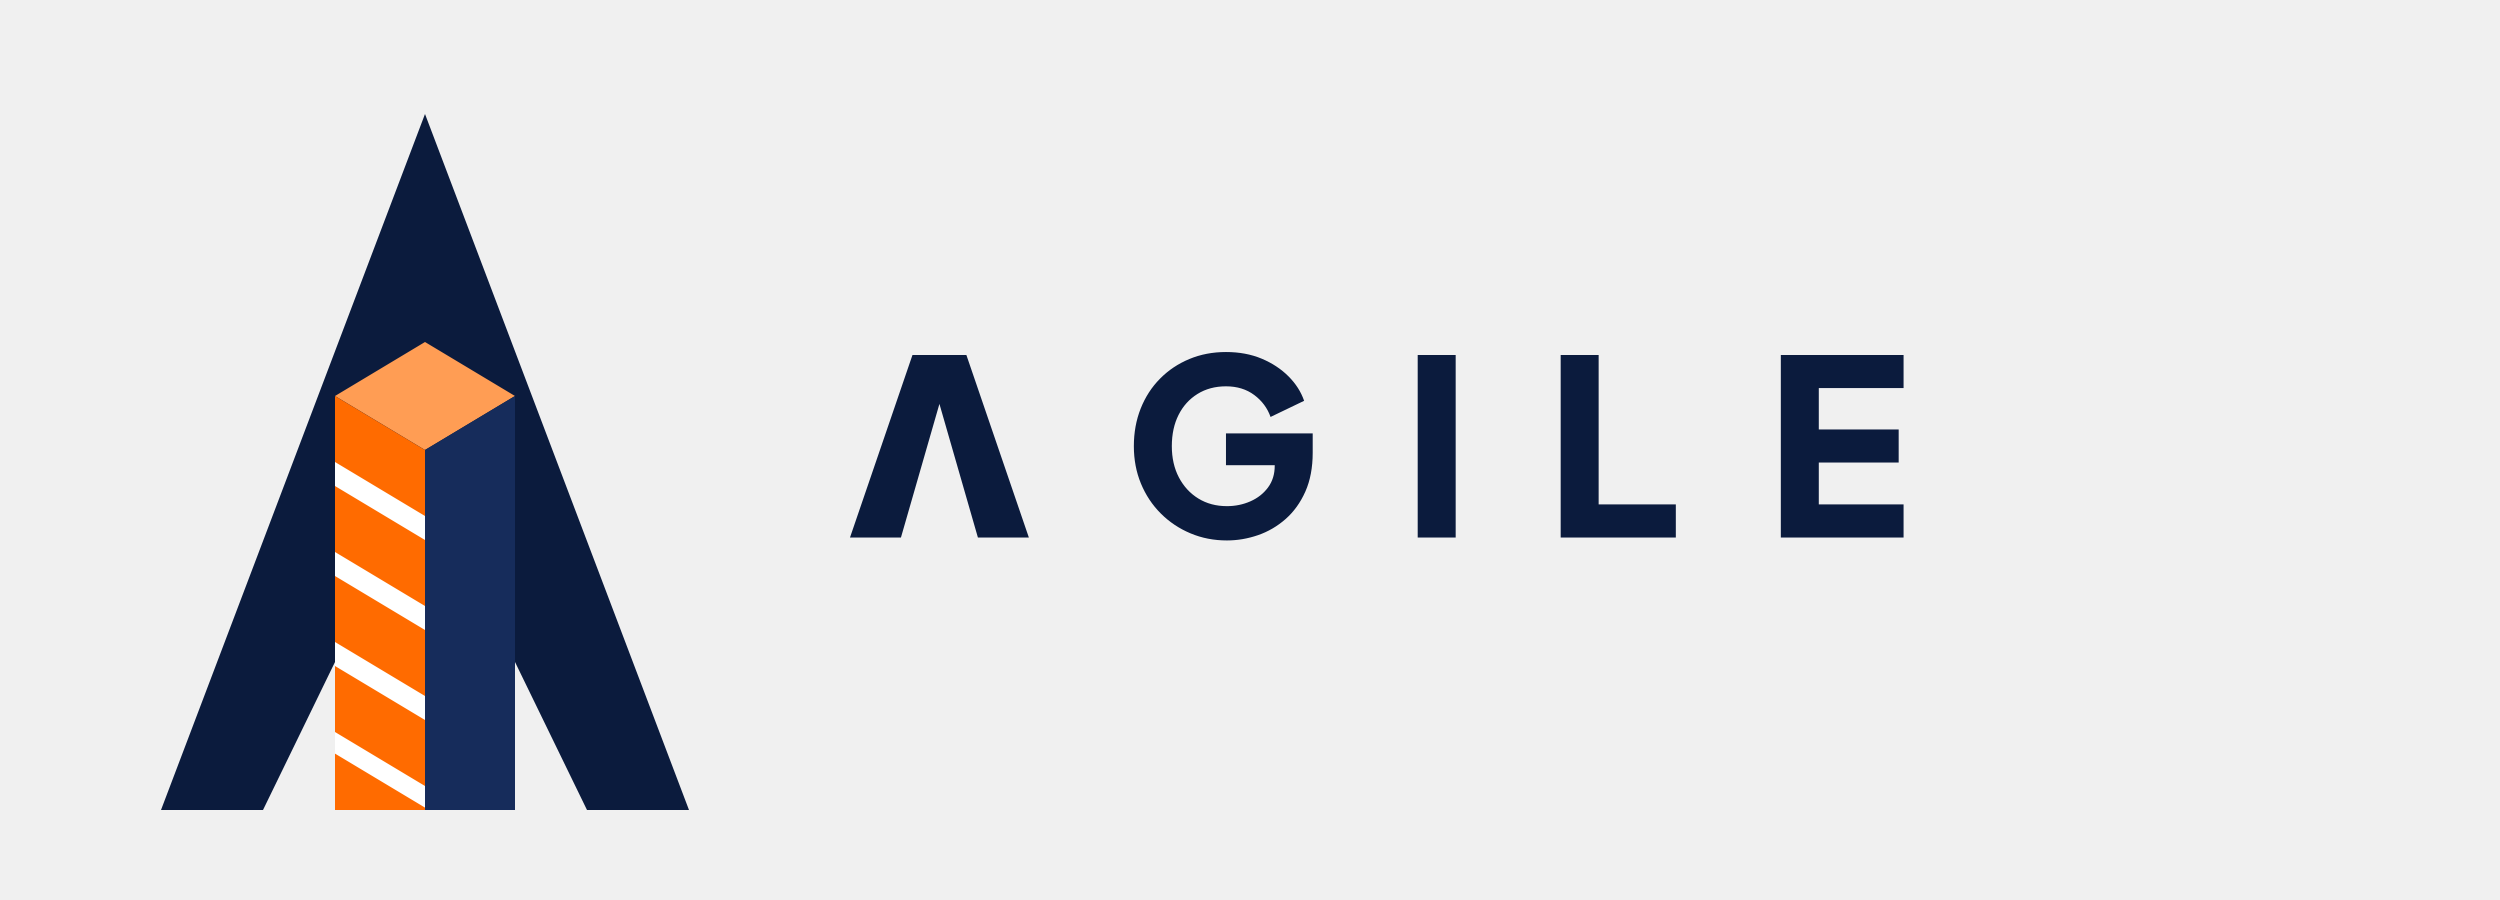
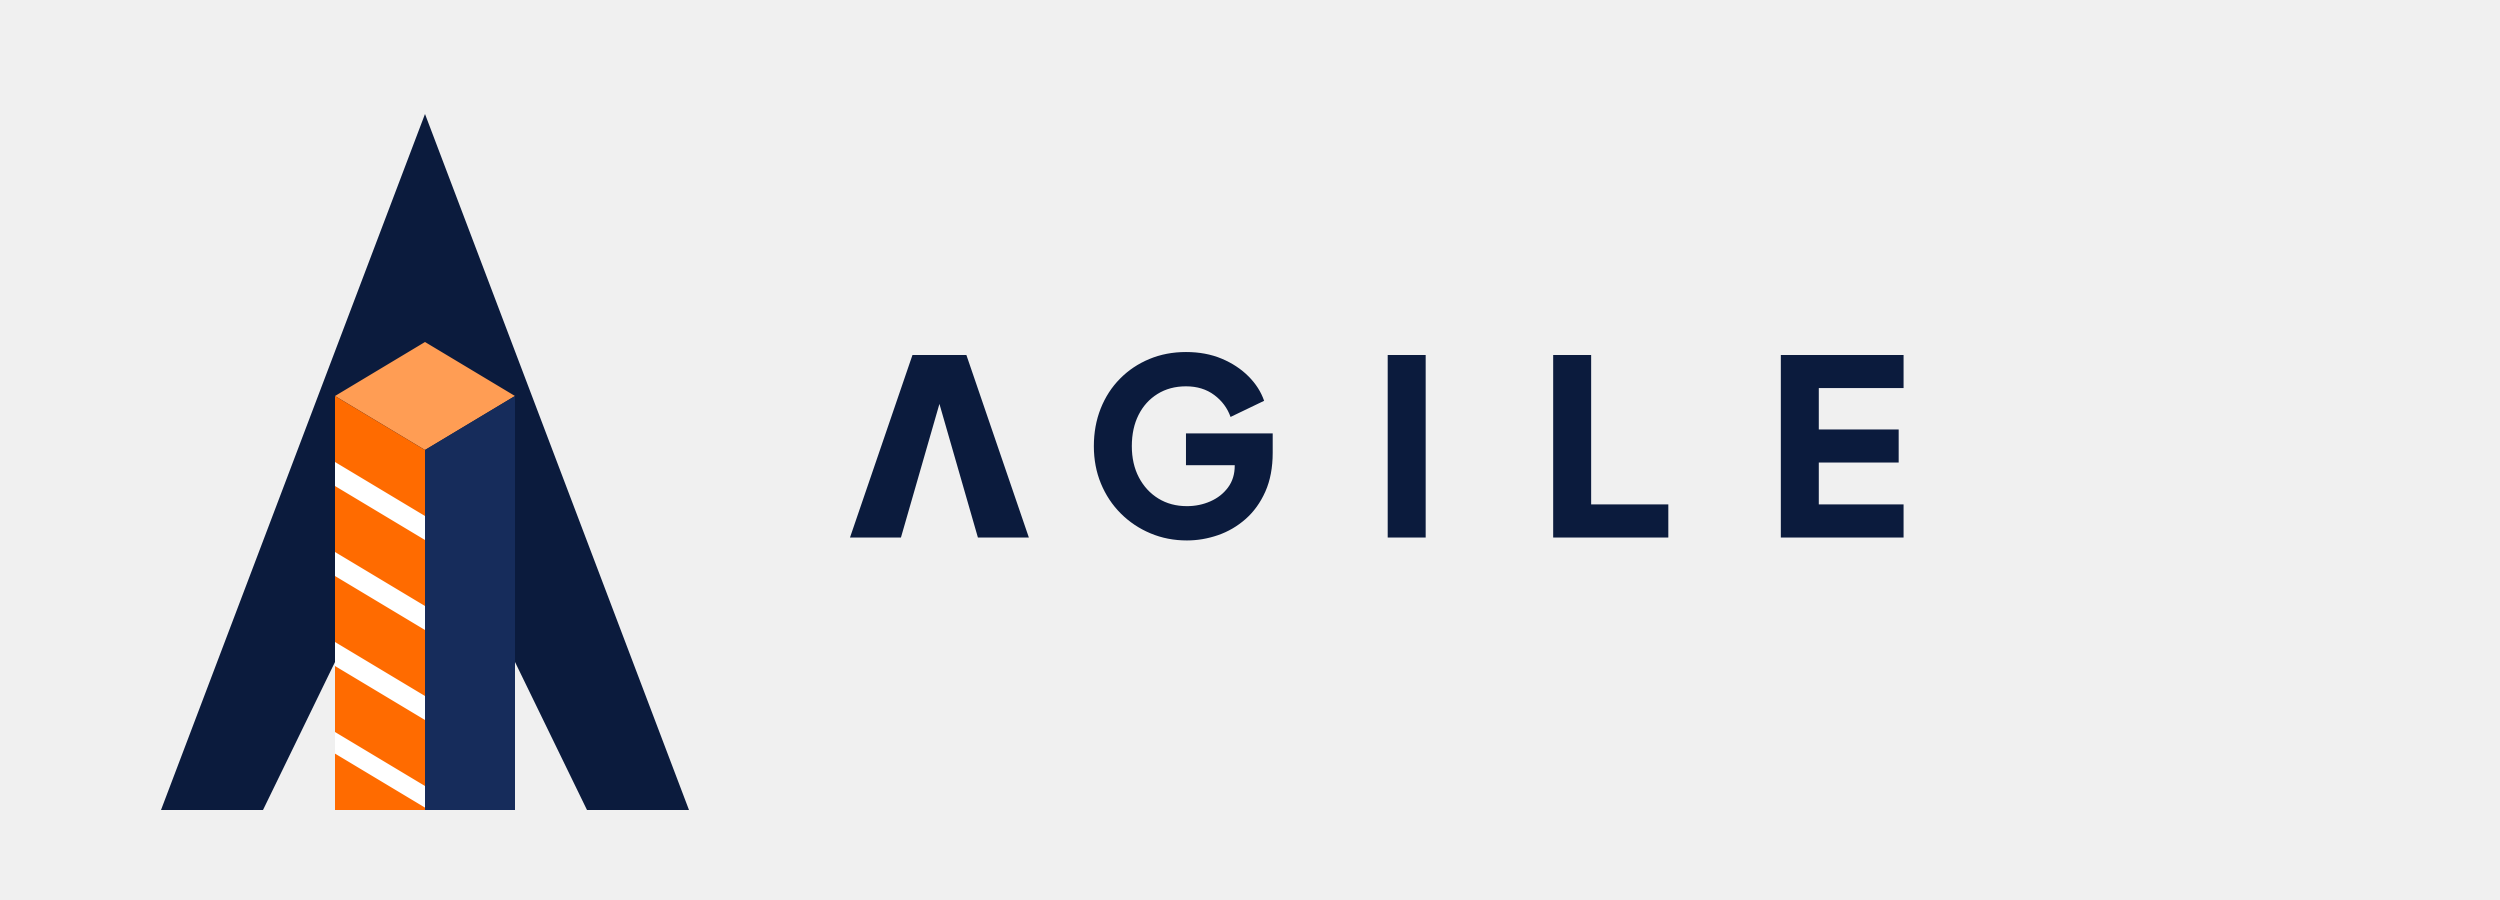
<svg xmlns="http://www.w3.org/2000/svg" viewBox="0 0 1000 360" width="1000" height="360">
  <g id="agile-symbol" transform="translate(170, 180) scale(0.48) translate(-400, -380)">
    <polygon points="400,100 620,680 535,680 445,495 355,495 265,680 180,680" fill="#0B1B3D" />
    <polygon points="400,290 475,335 400,380 325,335" fill="#FF9D54" />
    <polygon points="325,335 400,380 400,680 325,680" fill="#FF6B00" />
    <polygon points="400,380 475,335 475,680 400,680" fill="#162C5B" />
    <polygon points="325,390 400,435 400,455 325,410" fill="#FFFFFF" />
    <polygon points="325,465 400,510 400,530 325,485" fill="#FFFFFF" />
    <polygon points="325,540 400,585 400,605 325,560" fill="#FFFFFF" />
    <polygon points="325,615 400,660 400,678 325,633" fill="#FFFFFF" />
  </g>
-   <path id="agile-wordmark" d="M 340.00 215.00 L 364.99 141.99 L 386.55 141.99 L 411.54 215.00 L 391.16 215.00 L 375.77 161.56 L 360.38 215.00 Z M490.78 216.18Q482.94 216.18 476.18 213.33Q469.42 210.49 464.32 205.40Q459.22 200.30 456.38 193.44Q453.54 186.58 453.54 178.45Q453.54 170.31 456.28 163.40Q459.03 156.49 464.03 151.45Q469.02 146.40 475.74 143.61Q482.45 140.81 490.39 140.81Q498.33 140.81 504.65 143.46Q510.97 146.11 515.38 150.52Q519.79 154.93 521.65 160.32L508.22 166.78Q506.36 161.49 501.71 158.01Q497.05 154.53 490.39 154.53Q483.92 154.53 479.02 157.57Q474.12 160.61 471.43 165.95Q468.73 171.29 468.73 178.45Q468.73 185.60 471.57 190.99Q474.41 196.38 479.36 199.42Q484.31 202.46 490.78 202.46Q495.78 202.46 500.14 200.54Q504.50 198.63 507.19 195.01Q509.89 191.38 509.89 186.29L509.89 186.09L490.39 186.09L490.39 173.35L525.08 173.35L525.08 181.09Q525.08 190.01 522.14 196.63Q519.20 203.24 514.25 207.60Q509.30 211.96 503.18 214.07Q497.05 216.18 490.78 216.18 M582.27 215L567.08 215L567.08 141.99L582.27 141.99 M670.33 215L624.27 215L624.27 141.99L639.46 141.99L639.46 201.77L670.33 201.77 M761.43 215L712.33 215L712.33 141.99L761.43 141.99L761.43 155.22L727.52 155.22L727.52 171.78L759.47 171.78L759.47 185.01L727.52 185.01L727.52 201.77L761.43 201.77" fill="#0B1B3D" />
+   <path id="agile-wordmark" d="M 340.00 215.00 L 364.99 141.99 L 386.55 141.99 L 411.54 215.00 L 391.16 215.00 L 375.77 161.56 L 360.38 215.00 Z M 474.78 216.18 L 474.78 216.18 Q 466.94 216.18 460.18 213.33 Q 453.42 210.49 448.32 205.40 Q 443.22 200.30 440.38 193.44 Q 437.54 186.58 437.54 178.45 L 437.54 178.45 Q 437.54 170.31 440.28 163.40 Q 443.03 156.49 448.03 151.45 Q 453.02 146.40 459.74 143.61 Q 466.45 140.81 474.39 140.81 L 474.39 140.81 Q 482.33 140.81 488.65 143.46 Q 494.97 146.11 499.38 150.52 Q 503.79 154.93 505.65 160.32 L 505.65 160.32 L 492.22 166.78 Q 490.36 161.49 485.71 158.01 Q 481.05 154.53 474.39 154.53 L 474.39 154.53 Q 467.92 154.53 463.02 157.57 Q 458.12 160.61 455.43 165.95 Q 452.73 171.29 452.73 178.45 L 452.73 178.45 Q 452.73 185.60 455.57 190.99 Q 458.41 196.38 463.36 199.42 Q 468.31 202.46 474.78 202.46 L 474.78 202.46 Q 479.78 202.46 484.14 200.54 Q 488.50 198.63 491.19 195.01 Q 493.89 191.38 493.89 186.29 L 493.89 186.29 L 493.89 186.09 L 474.39 186.09 L 474.39 173.35 L 509.08 173.35 L 509.08 181.09 Q 509.08 190.01 506.14 196.63 Q 503.20 203.24 498.25 207.60 Q 493.30 211.96 487.18 214.07 Q 481.05 216.18 474.78 216.18 M 570.27 215.00 L 555.08 215.00 L 555.08 141.99 L 570.27 141.99 L 570.27 215.00 M 667.33 215.00 L 621.27 215.00 L 621.27 141.99 L 636.46 141.99 L 636.46 201.77 L 667.33 201.77 L 667.33 215.00 M 761.43 215.00 L 712.33 215.00 L 712.33 141.99 L 761.43 141.99 L 761.43 155.22 L 727.52 155.22 L 727.52 171.78 L 759.47 171.78 L 759.47 185.01 L 727.52 185.01 L 727.52 201.77 L 761.43 201.77 L 761.43 215.00" fill="#0B1B3D" />
</svg>
